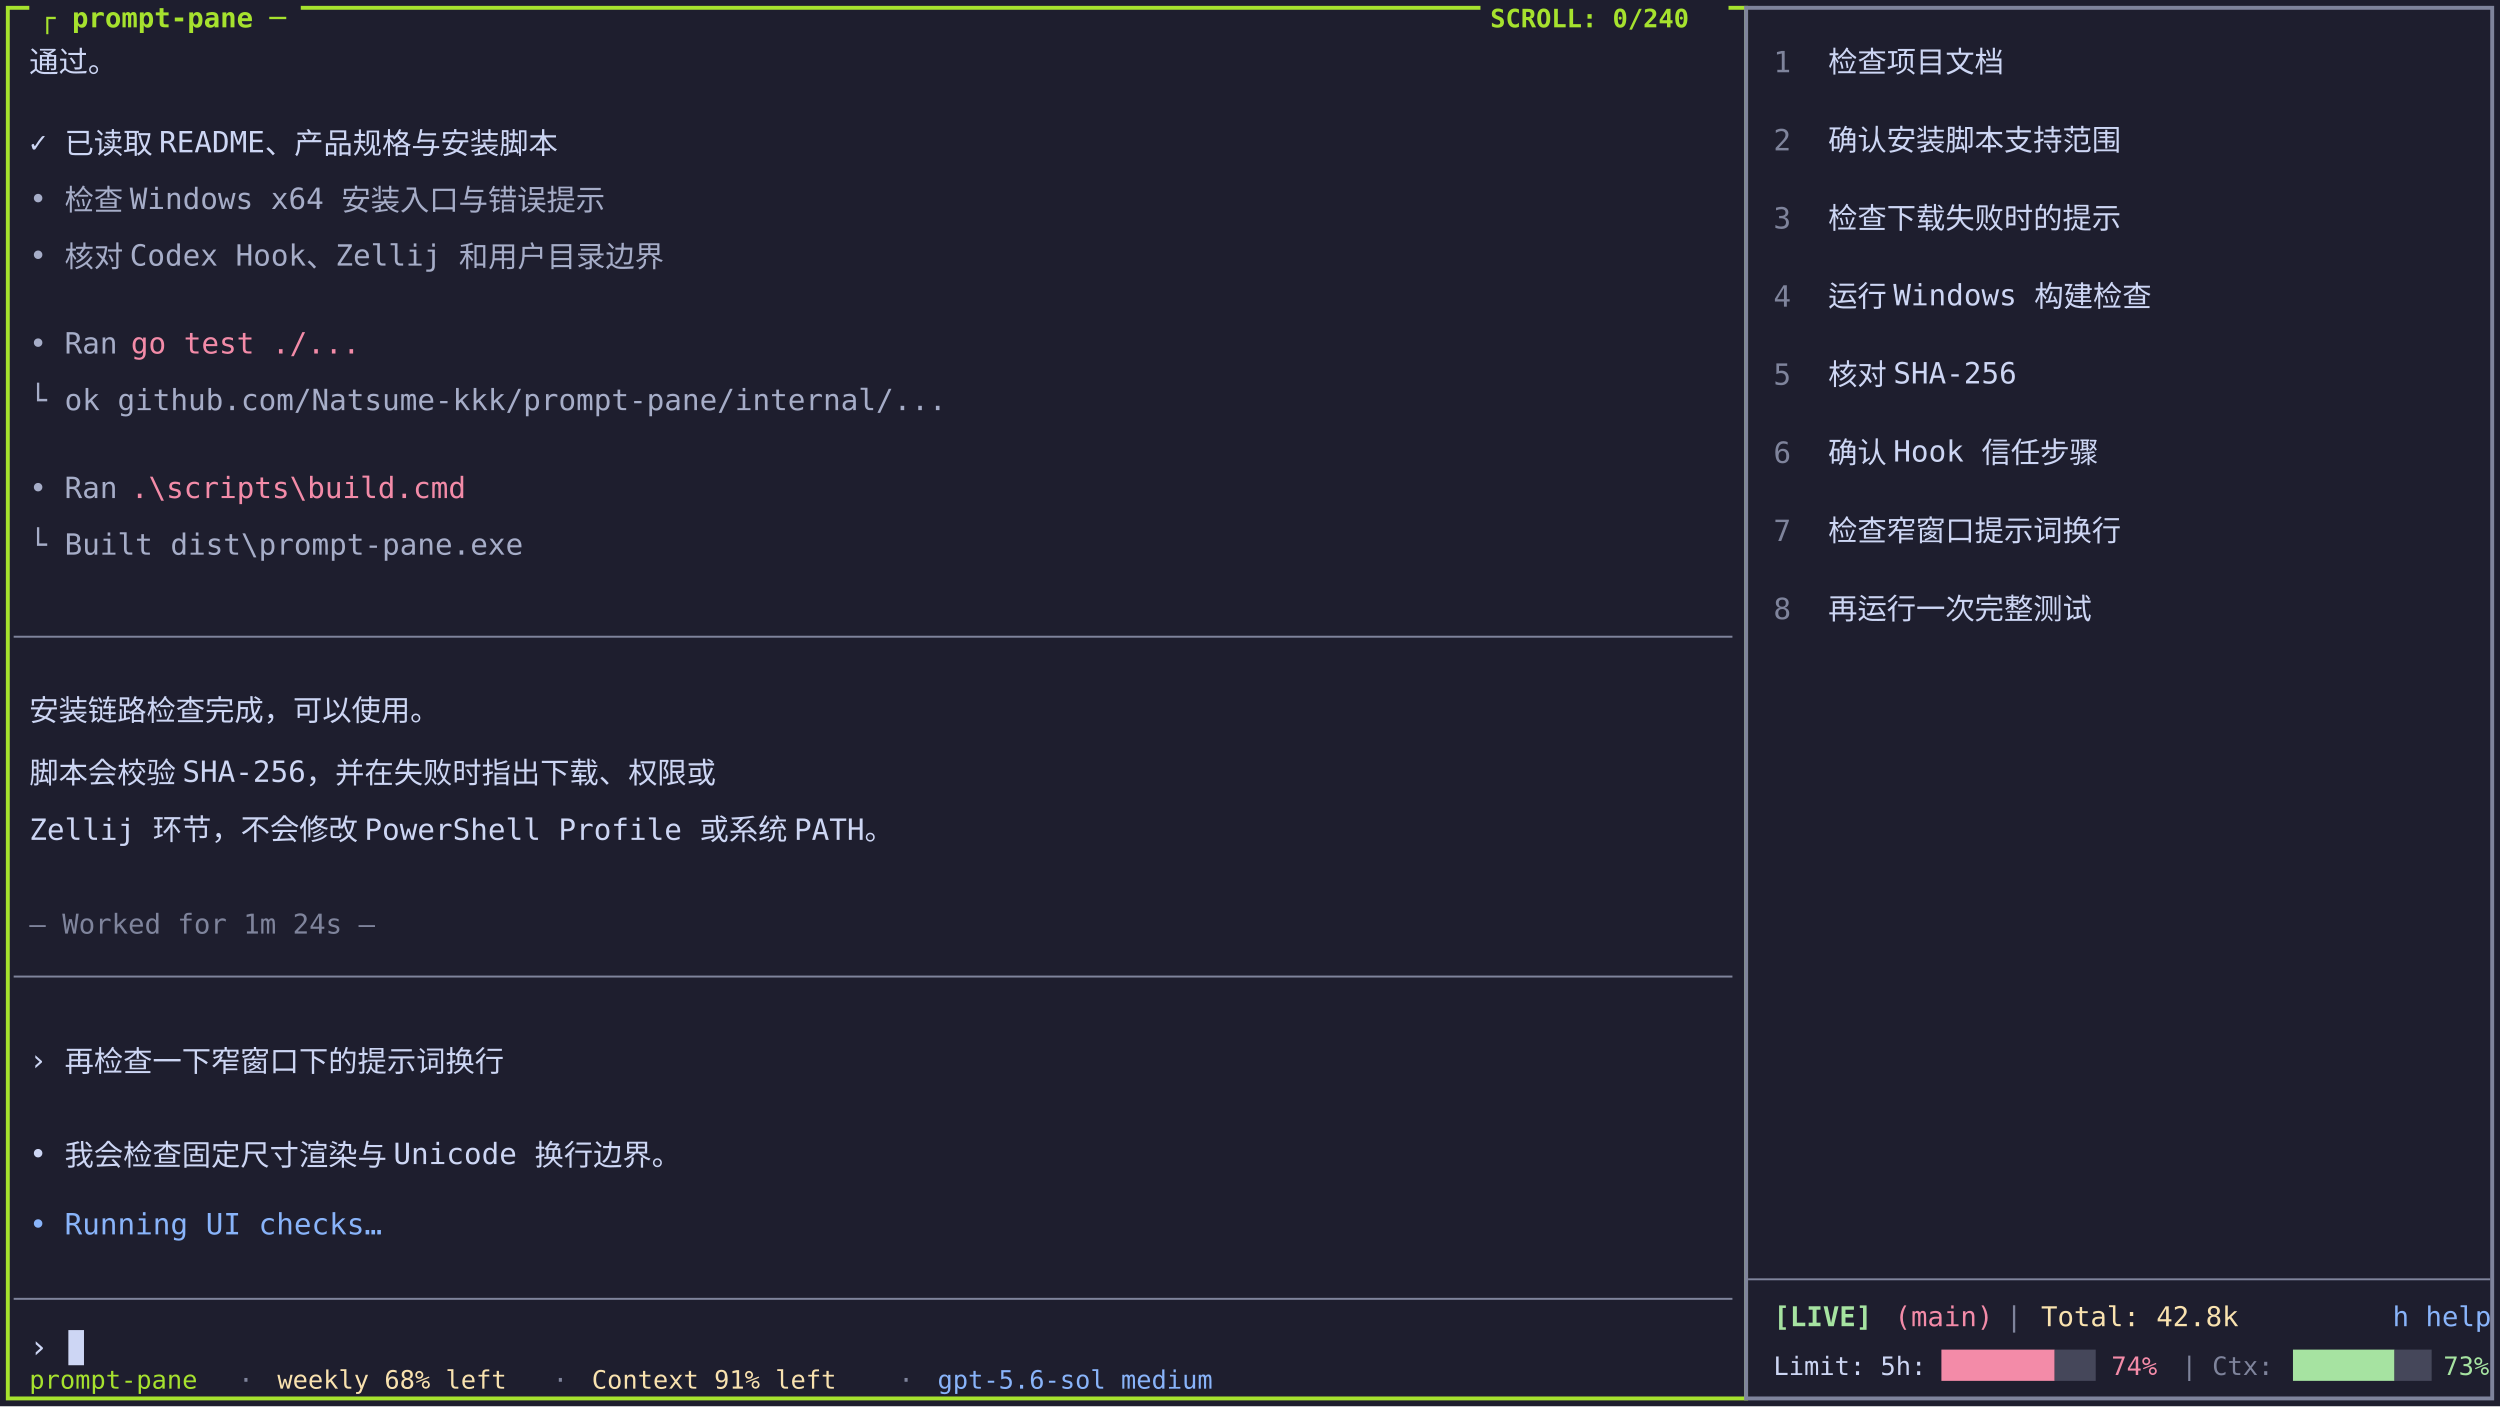
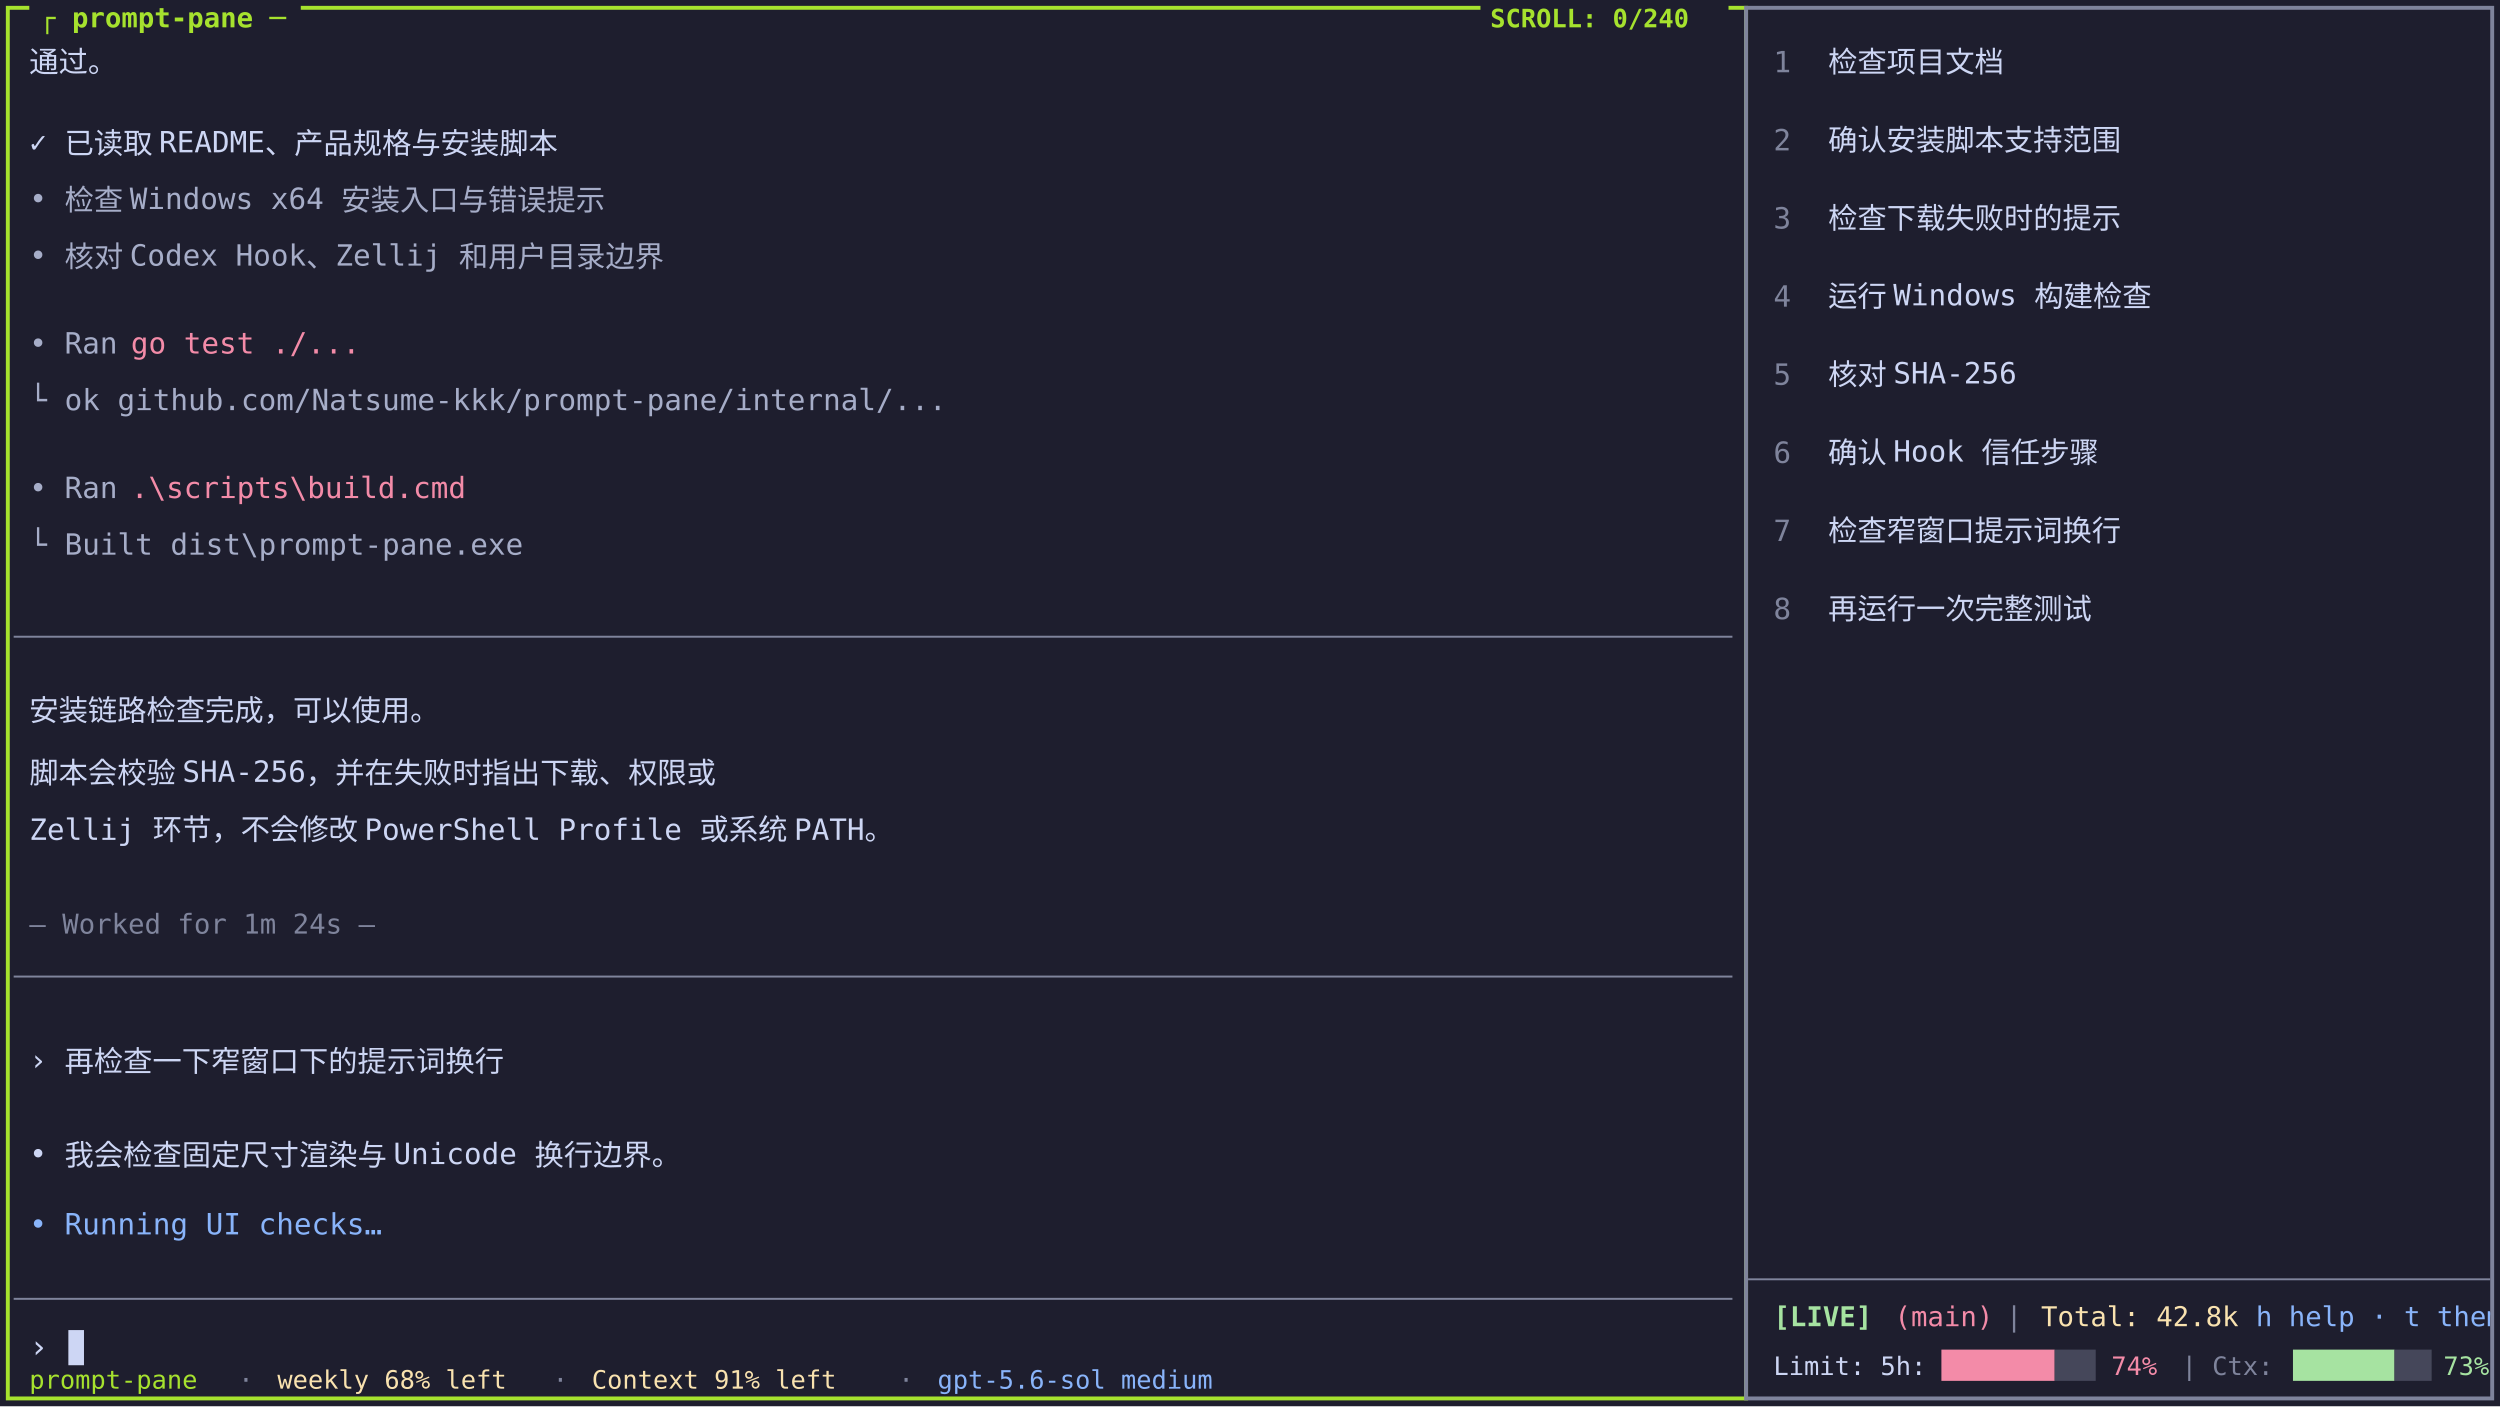
<svg xmlns="http://www.w3.org/2000/svg" width="1280" height="720" viewBox="0 0 1280 720" role="img" aria-labelledby="title desc">
  <defs>
    <clipPath id="leftPane">
      <rect x="5" y="5" width="888" height="710" />
    </clipPath>
    <clipPath id="rightPane">
      <rect x="895" y="5" width="380" height="710" />
    </clipPath>
  </defs>
  <rect width="1280" height="720" fill="#1e1e2e" />
  <rect x="4" y="4" width="890" height="712" fill="none" stroke="#a6e22e" stroke-width="2" />
  <rect x="894" y="4" width="382" height="712" fill="none" stroke="#7f849c" stroke-width="2" />
  <rect x="15" y="0" width="139" height="18" fill="#1e1e2e" />
  <text x="20" y="14" fill="#a6e22e" font-family="Cascadia Mono, Consolas, 'Microsoft YaHei UI', monospace" font-size="14" font-weight="700">┌ prompt-pane ─</text>
  <rect x="758" y="0" width="127" height="18" fill="#1e1e2e" />
  <text x="763" y="14" fill="#a6e22e" font-family="Cascadia Mono, Consolas, monospace" font-size="13" font-weight="700">SCROLL:  0/240</text>
  <g clip-path="url(#leftPane)" font-family="Cascadia Mono, Consolas, 'Microsoft YaHei UI', monospace">
    <text x="15" y="37" fill="#cdd6f4" font-size="15">通过。</text>
    <text x="15" y="78" fill="#cdd6f4" font-size="15">✓ 已读取 README、产品规格与安装脚本</text>
    <text x="15" y="107" fill="#a6adc8" font-size="15">• 检查 Windows x64 安装入口与错误提示</text>
    <text x="15" y="136" fill="#a6adc8" font-size="15">• 核对 Codex Hook、Zellij 和用户目录边界</text>
    <text x="15" y="181" fill="#a6adc8" font-size="15">• Ran</text>
    <text x="67" y="181" fill="#f38ba8" font-size="15">go test ./...</text>
    <text x="15" y="210" fill="#a6adc8" font-size="15">  └ ok  github.com/Natsume-kkk/prompt-pane/internal/...</text>
    <text x="15" y="255" fill="#a6adc8" font-size="15">• Ran</text>
    <text x="67" y="255" fill="#f38ba8" font-size="15">.\scripts\build.cmd</text>
    <text x="15" y="284" fill="#a6adc8" font-size="15">  └ Built dist\prompt-pane.exe</text>
    <line x1="7" y1="326" x2="887" y2="326" stroke="#7f849c" stroke-width="1" />
    <text x="15" y="369" fill="#cdd6f4" font-size="15">安装链路检查完成，可以使用。</text>
    <text x="15" y="401" fill="#cdd6f4" font-size="15">脚本会校验 SHA-256，并在失败时指出下载、权限或</text>
    <text x="15" y="430" fill="#cdd6f4" font-size="15">Zellij 环节，不会修改 PowerShell Profile 或系统 PATH。</text>
    <text x="15" y="478" fill="#7f849c" font-size="14">— Worked for 1m 24s —</text>
    <line x1="7" y1="500" x2="887" y2="500" stroke="#7f849c" stroke-width="1" />
    <text x="15" y="548" fill="#cdd6f4" font-size="15">› 再检查一下窄窗口下的提示词换行</text>
    <text x="15" y="596" fill="#cdd6f4" font-size="15">• 我会检查固定尺寸渲染与 Unicode 换行边界。</text>
    <text x="15" y="632" fill="#89b4fa" font-size="15">• Running UI checks…</text>
    <line x1="7" y1="665" x2="887" y2="665" stroke="#7f849c" stroke-width="1" />
    <text x="15" y="695" fill="#cdd6f4" font-size="16">› </text>
    <rect x="35" y="681" width="8" height="18" fill="#cdd6f4" />
    <text x="15" y="711" fill="#a6e22e" font-size="13">prompt-pane</text>
    <text x="122" y="711" fill="#7f849c" font-size="13">·</text>
    <text x="142" y="711" fill="#f9e2af" font-size="13">weekly 68% left</text>
    <text x="283" y="711" fill="#7f849c" font-size="13">·</text>
    <text x="303" y="711" fill="#f9e2af" font-size="13">Context 91% left</text>
    <text x="460" y="711" fill="#7f849c" font-size="13">·</text>
    <text x="480" y="711" fill="#89b4fa" font-size="13">gpt-5.6-sol medium</text>
  </g>
  <g clip-path="url(#rightPane)" font-family="Cascadia Mono, Consolas, 'Microsoft YaHei UI', monospace">
    <text x="908" y="37" fill="#7f849c" font-size="15">1</text>
    <text x="936" y="37" fill="#cdd6f4" font-size="15">检查项目文档</text>
    <text x="908" y="77" fill="#7f849c" font-size="15">2</text>
    <text x="936" y="77" fill="#cdd6f4" font-size="15">确认安装脚本支持范围</text>
    <text x="908" y="117" fill="#7f849c" font-size="15">3</text>
    <text x="936" y="117" fill="#cdd6f4" font-size="15">检查下载失败时的提示</text>
    <text x="908" y="157" fill="#7f849c" font-size="15">4</text>
    <text x="936" y="157" fill="#cdd6f4" font-size="15">运行 Windows 构建检查</text>
    <text x="908" y="197" fill="#7f849c" font-size="15">5</text>
    <text x="936" y="197" fill="#cdd6f4" font-size="15">核对 SHA-256</text>
    <text x="908" y="237" fill="#7f849c" font-size="15">6</text>
    <text x="936" y="237" fill="#cdd6f4" font-size="15">确认 Hook 信任步骤</text>
    <text x="908" y="277" fill="#7f849c" font-size="15">7</text>
    <text x="936" y="277" fill="#cdd6f4" font-size="15">检查窄窗口提示词换行</text>
    <text x="908" y="317" fill="#7f849c" font-size="15">8</text>
    <text x="936" y="317" fill="#cdd6f4" font-size="15">再运行一次完整测试</text>
    <line x1="895" y1="655" x2="1275" y2="655" stroke="#7f849c" stroke-width="1" />
    <text x="908" y="679" fill="#a6e3a1" font-size="14" font-weight="700">[LIVE]</text>
    <text x="970" y="679" fill="#f38ba8" font-size="14">(main)</text>
    <text x="1027" y="679" fill="#7f849c" font-size="14">|</text>
    <text x="1045" y="679" fill="#f9e2af" font-size="14">Total: 42.8k</text>
-     <text x="1225" y="679" fill="#89b4fa" font-size="14">h help</text>
+     <text x="1155" y="679" fill="#89b4fa" font-size="14">h help · t theme</text>
    <text x="908" y="704" fill="#cdd6f4" font-size="13">Limit: 5h:</text>
    <rect x="994" y="691" width="58" height="16" fill="#f38ba8" />
    <rect x="1052" y="691" width="21" height="16" fill="#45475a" />
    <text x="1081" y="704" fill="#f38ba8" font-size="13">74%</text>
    <text x="1117" y="704" fill="#7f849c" font-size="13">| Ctx:</text>
    <rect x="1174" y="691" width="52" height="16" fill="#a6e3a1" />
    <rect x="1226" y="691" width="19" height="16" fill="#45475a" />
    <text x="1251" y="704" fill="#a6e3a1" font-size="13">73%</text>
  </g>
</svg>
